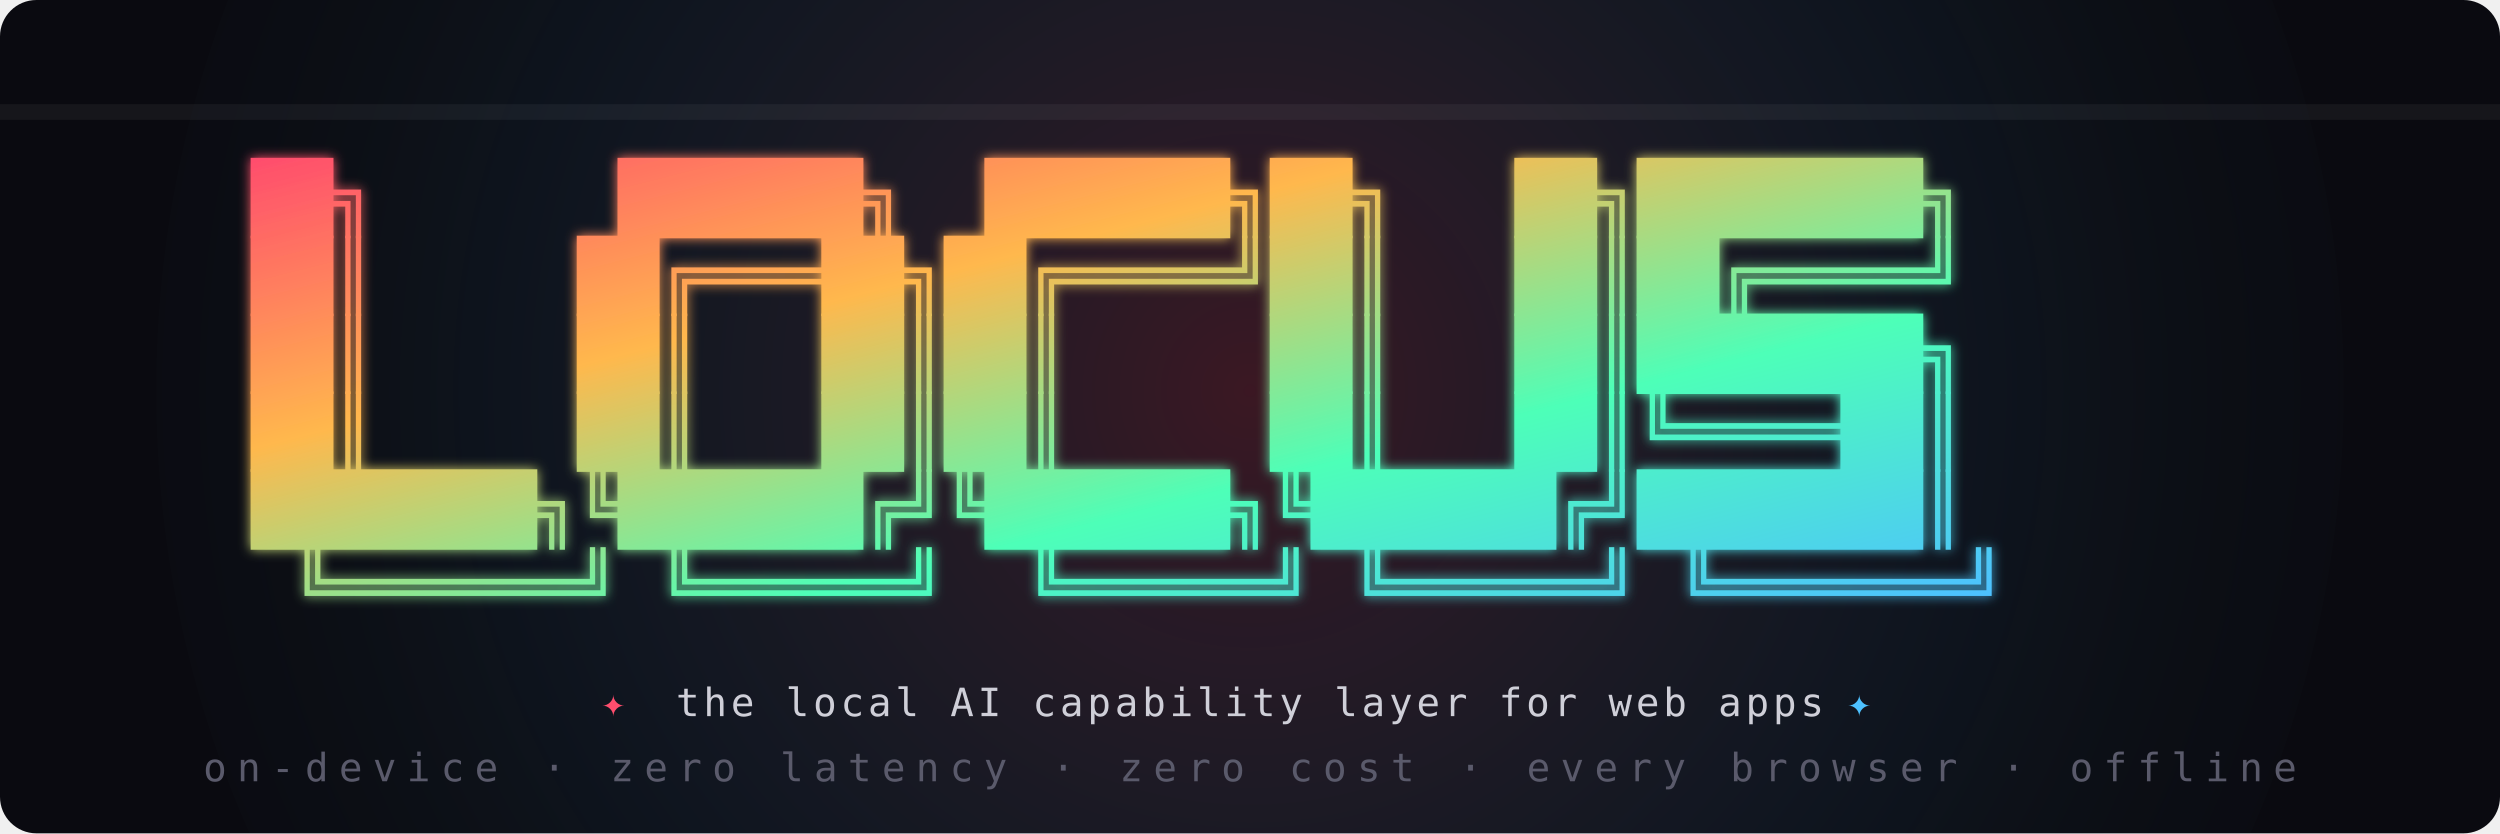
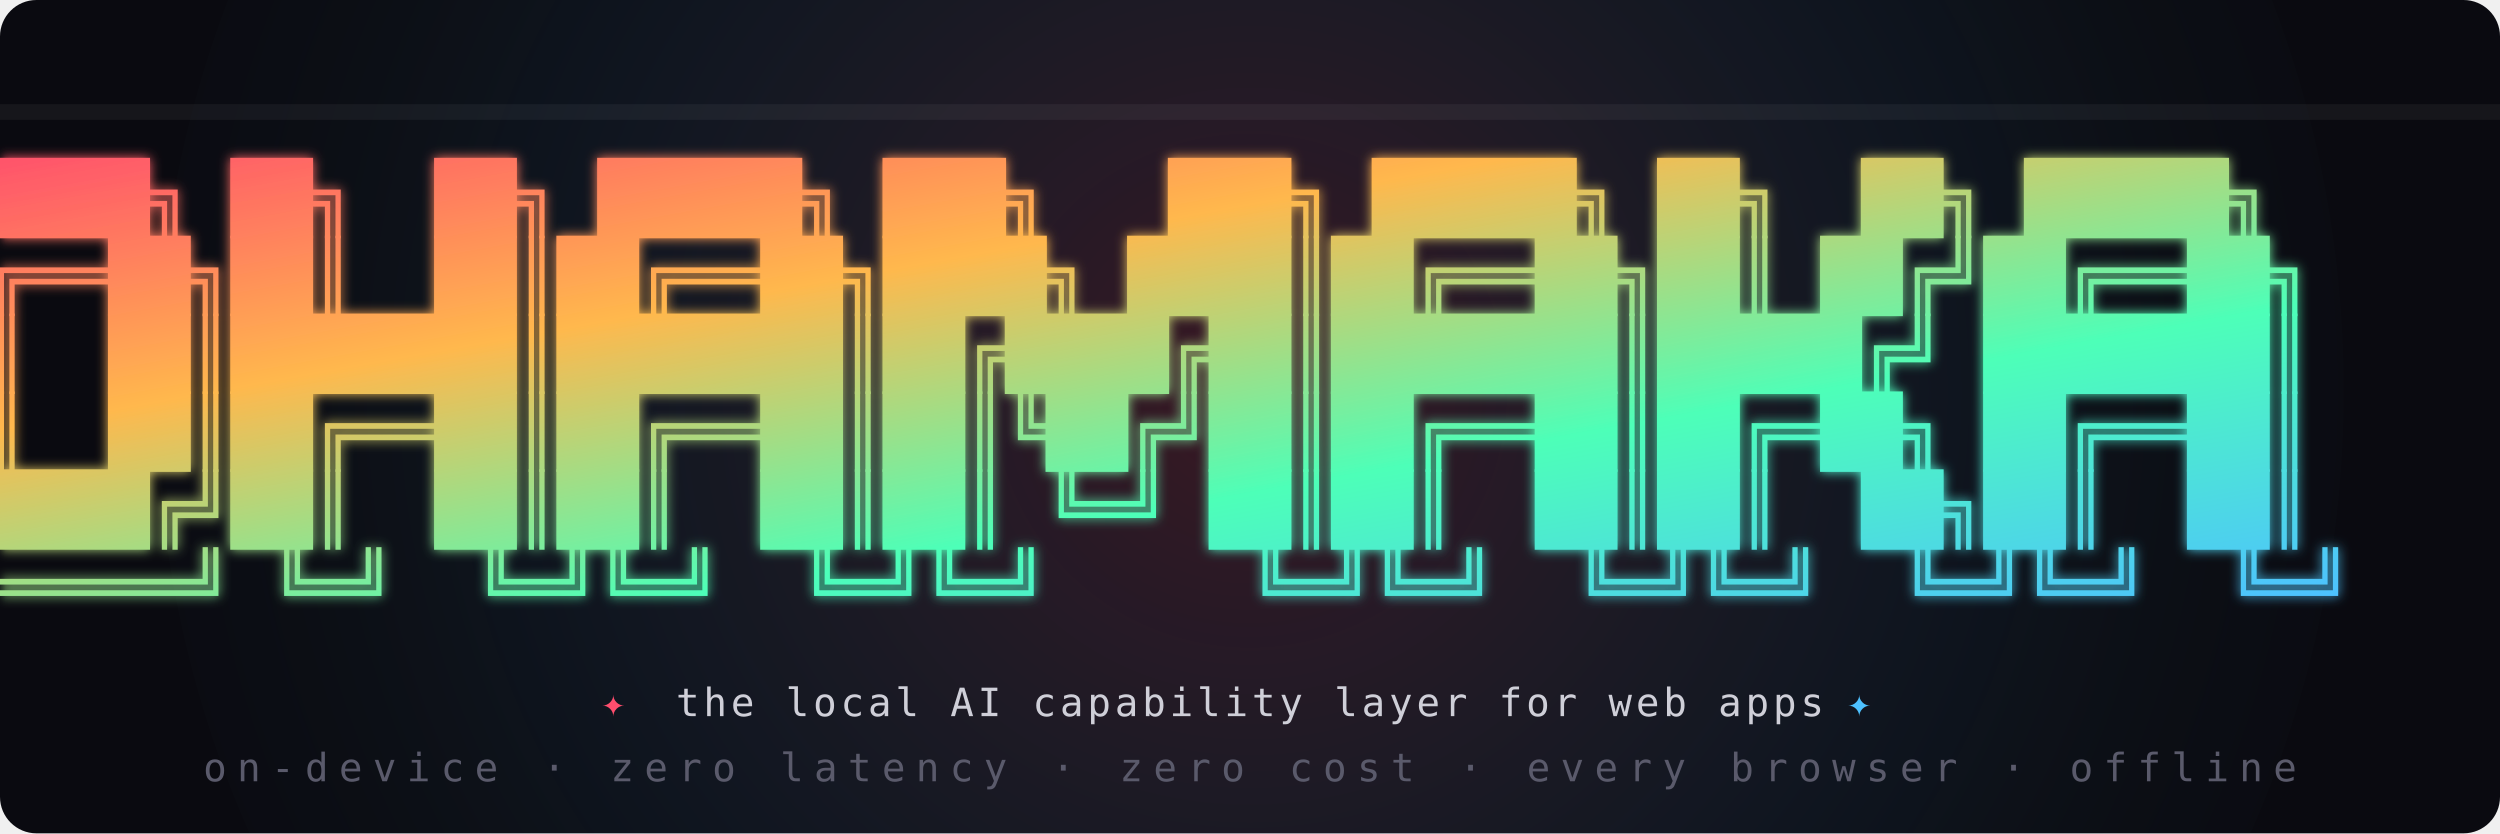
- <svg xmlns="http://www.w3.org/2000/svg" viewBox="0 0 960 320" role="img" aria-label="Locus — the local AI capability layer for web apps">
+ <svg xmlns="http://www.w3.org/2000/svg" viewBox="0 0 960 320" role="img" aria-label="Dhamaka — the local AI capability layer for web apps">
  <defs>
    <linearGradient id="rainbow" x1="0%" y1="0%" x2="100%" y2="100%">
      <stop offset="0%" stop-color="#ff4d6d">
        <animate attributeName="stop-color" values="#ff4d6d;#ff9a3c;#ffd93d;#6bcb77;#4dc1ff;#b84dff;#ff4d6d" dur="8s" repeatCount="indefinite" />
      </stop>
      <stop offset="33%" stop-color="#ffb84d">
        <animate attributeName="stop-color" values="#ffb84d;#ffd93d;#6bcb77;#4dc1ff;#b84dff;#ff4d6d;#ffb84d" dur="8s" repeatCount="indefinite" />
      </stop>
      <stop offset="66%" stop-color="#4dffb8">
        <animate attributeName="stop-color" values="#4dffb8;#6bcb77;#4dc1ff;#b84dff;#ff4d6d;#ff9a3c;#4dffb8" dur="8s" repeatCount="indefinite" />
      </stop>
      <stop offset="100%" stop-color="#4dc1ff">
        <animate attributeName="stop-color" values="#4dc1ff;#b84dff;#ff4d6d;#ff9a3c;#ffd93d;#6bcb77;#4dc1ff" dur="8s" repeatCount="indefinite" />
      </stop>
    </linearGradient>
    <filter id="glow" x="-50%" y="-50%" width="200%" height="200%">
      <feGaussianBlur stdDeviation="2.2" result="blur" />
      <feMerge>
        <feMergeNode in="blur" />
        <feMergeNode in="SourceGraphic" />
      </feMerge>
    </filter>
    <radialGradient id="spot" cx="50%" cy="50%" r="60%">
      <stop offset="0%" stop-color="#ff4d6d" stop-opacity="0.20" />
      <stop offset="60%" stop-color="#4dc1ff" stop-opacity="0.05" />
      <stop offset="100%" stop-color="#0a0a10" stop-opacity="0" />
    </radialGradient>
  </defs>
  <rect width="960" height="320" rx="14" fill="#0a0a10" />
  <circle cx="480" cy="150" r="420" fill="url(#spot)">
    <animate attributeName="r" values="380;460;380" dur="6s" repeatCount="indefinite" />
    <animate attributeName="opacity" values="0.55;1;0.55" dur="6s" repeatCount="indefinite" />
  </circle>
  <rect x="0" y="40" width="960" height="6" fill="#ffffff" opacity="0.05">
    <animate attributeName="y" values="40;260;40" dur="9s" repeatCount="indefinite" />
  </rect>
  <g font-family="'Cascadia Code','JetBrains Mono','Fira Code','SF Mono',Menlo,Consolas,'DejaVu Sans Mono',monospace" font-weight="700" font-size="26" fill="url(#rainbow)" filter="url(#glow)" text-anchor="middle" xml:space="preserve">
    <text x="480" y="85">
-       <tspan x="480" dy="0">██╗      ██████╗  ██████╗██╗   ██╗███████╗</tspan>
-       <tspan x="480" dy="1.15em">██║     ██╔═══██╗██╔════╝██║   ██║██╔════╝</tspan>
-       <tspan x="480" dy="1.15em">██║     ██║   ██║██║     ██║   ██║███████╗</tspan>
-       <tspan x="480" dy="1.15em">██║     ██║   ██║██║     ██║   ██║╚════██║</tspan>
-       <tspan x="480" dy="1.15em">███████╗╚██████╔╝╚██████╗╚██████╔╝███████║</tspan>
-       <tspan x="480" dy="1.15em">╚══════╝ ╚═════╝  ╚═════╝ ╚═════╝ ╚══════╝</tspan>
+       <tspan x="480" dy="0">██████╗ ██╗  ██╗ █████╗ ███╗   ███╗ █████╗ ██╗  ██╗ █████╗ </tspan>
+       <tspan x="480" dy="1.15em">██╔══██╗██║  ██║██╔══██╗████╗ ████║██╔══██╗██║ ██╔╝██╔══██╗</tspan>
+       <tspan x="480" dy="1.15em">██║  ██║███████║███████║██╔████╔██║███████║█████╔╝ ███████║</tspan>
+       <tspan x="480" dy="1.15em">██║  ██║██╔══██║██╔══██║██║╚██╔╝██║██╔══██║██╔═██╗ ██╔══██║</tspan>
+       <tspan x="480" dy="1.15em">██████╔╝██║  ██║██║  ██║██║ ╚═╝ ██║██║  ██║██║  ██╗██║  ██║</tspan>
+       <tspan x="480" dy="1.15em">╚═════╝ ╚═╝  ╚═╝╚═╝  ╚═╝╚═╝     ╚═╝╚═╝  ╚═╝╚═╝  ╚═╝╚═╝  ╚═╝</tspan>
    </text>
  </g>
  <g font-family="'Cascadia Code','JetBrains Mono','Fira Code','SF Mono',Menlo,Consolas,monospace" font-size="15" text-anchor="middle">
    <text x="480" y="275" fill="#cfcfd8" letter-spacing="1.5">
      <tspan fill="#ff4d6d">
        ✦
        <animate attributeName="fill" values="#ff4d6d;#ffb84d;#4dffb8;#4dc1ff;#b84dff;#ff4d6d" dur="4s" repeatCount="indefinite" />
      </tspan>
      <tspan>  the local AI capability layer for web apps  </tspan>
      <tspan fill="#4dc1ff">
        ✦
        <animate attributeName="fill" values="#4dc1ff;#b84dff;#ff4d6d;#ffb84d;#4dffb8;#4dc1ff" dur="4s" repeatCount="indefinite" />
      </tspan>
    </text>
    <text x="480" y="300" fill="#5a5a6b" letter-spacing="4">
      on-device  ·  zero latency  ·  zero cost  ·  every browser  ·  offline
    </text>
  </g>
</svg>
